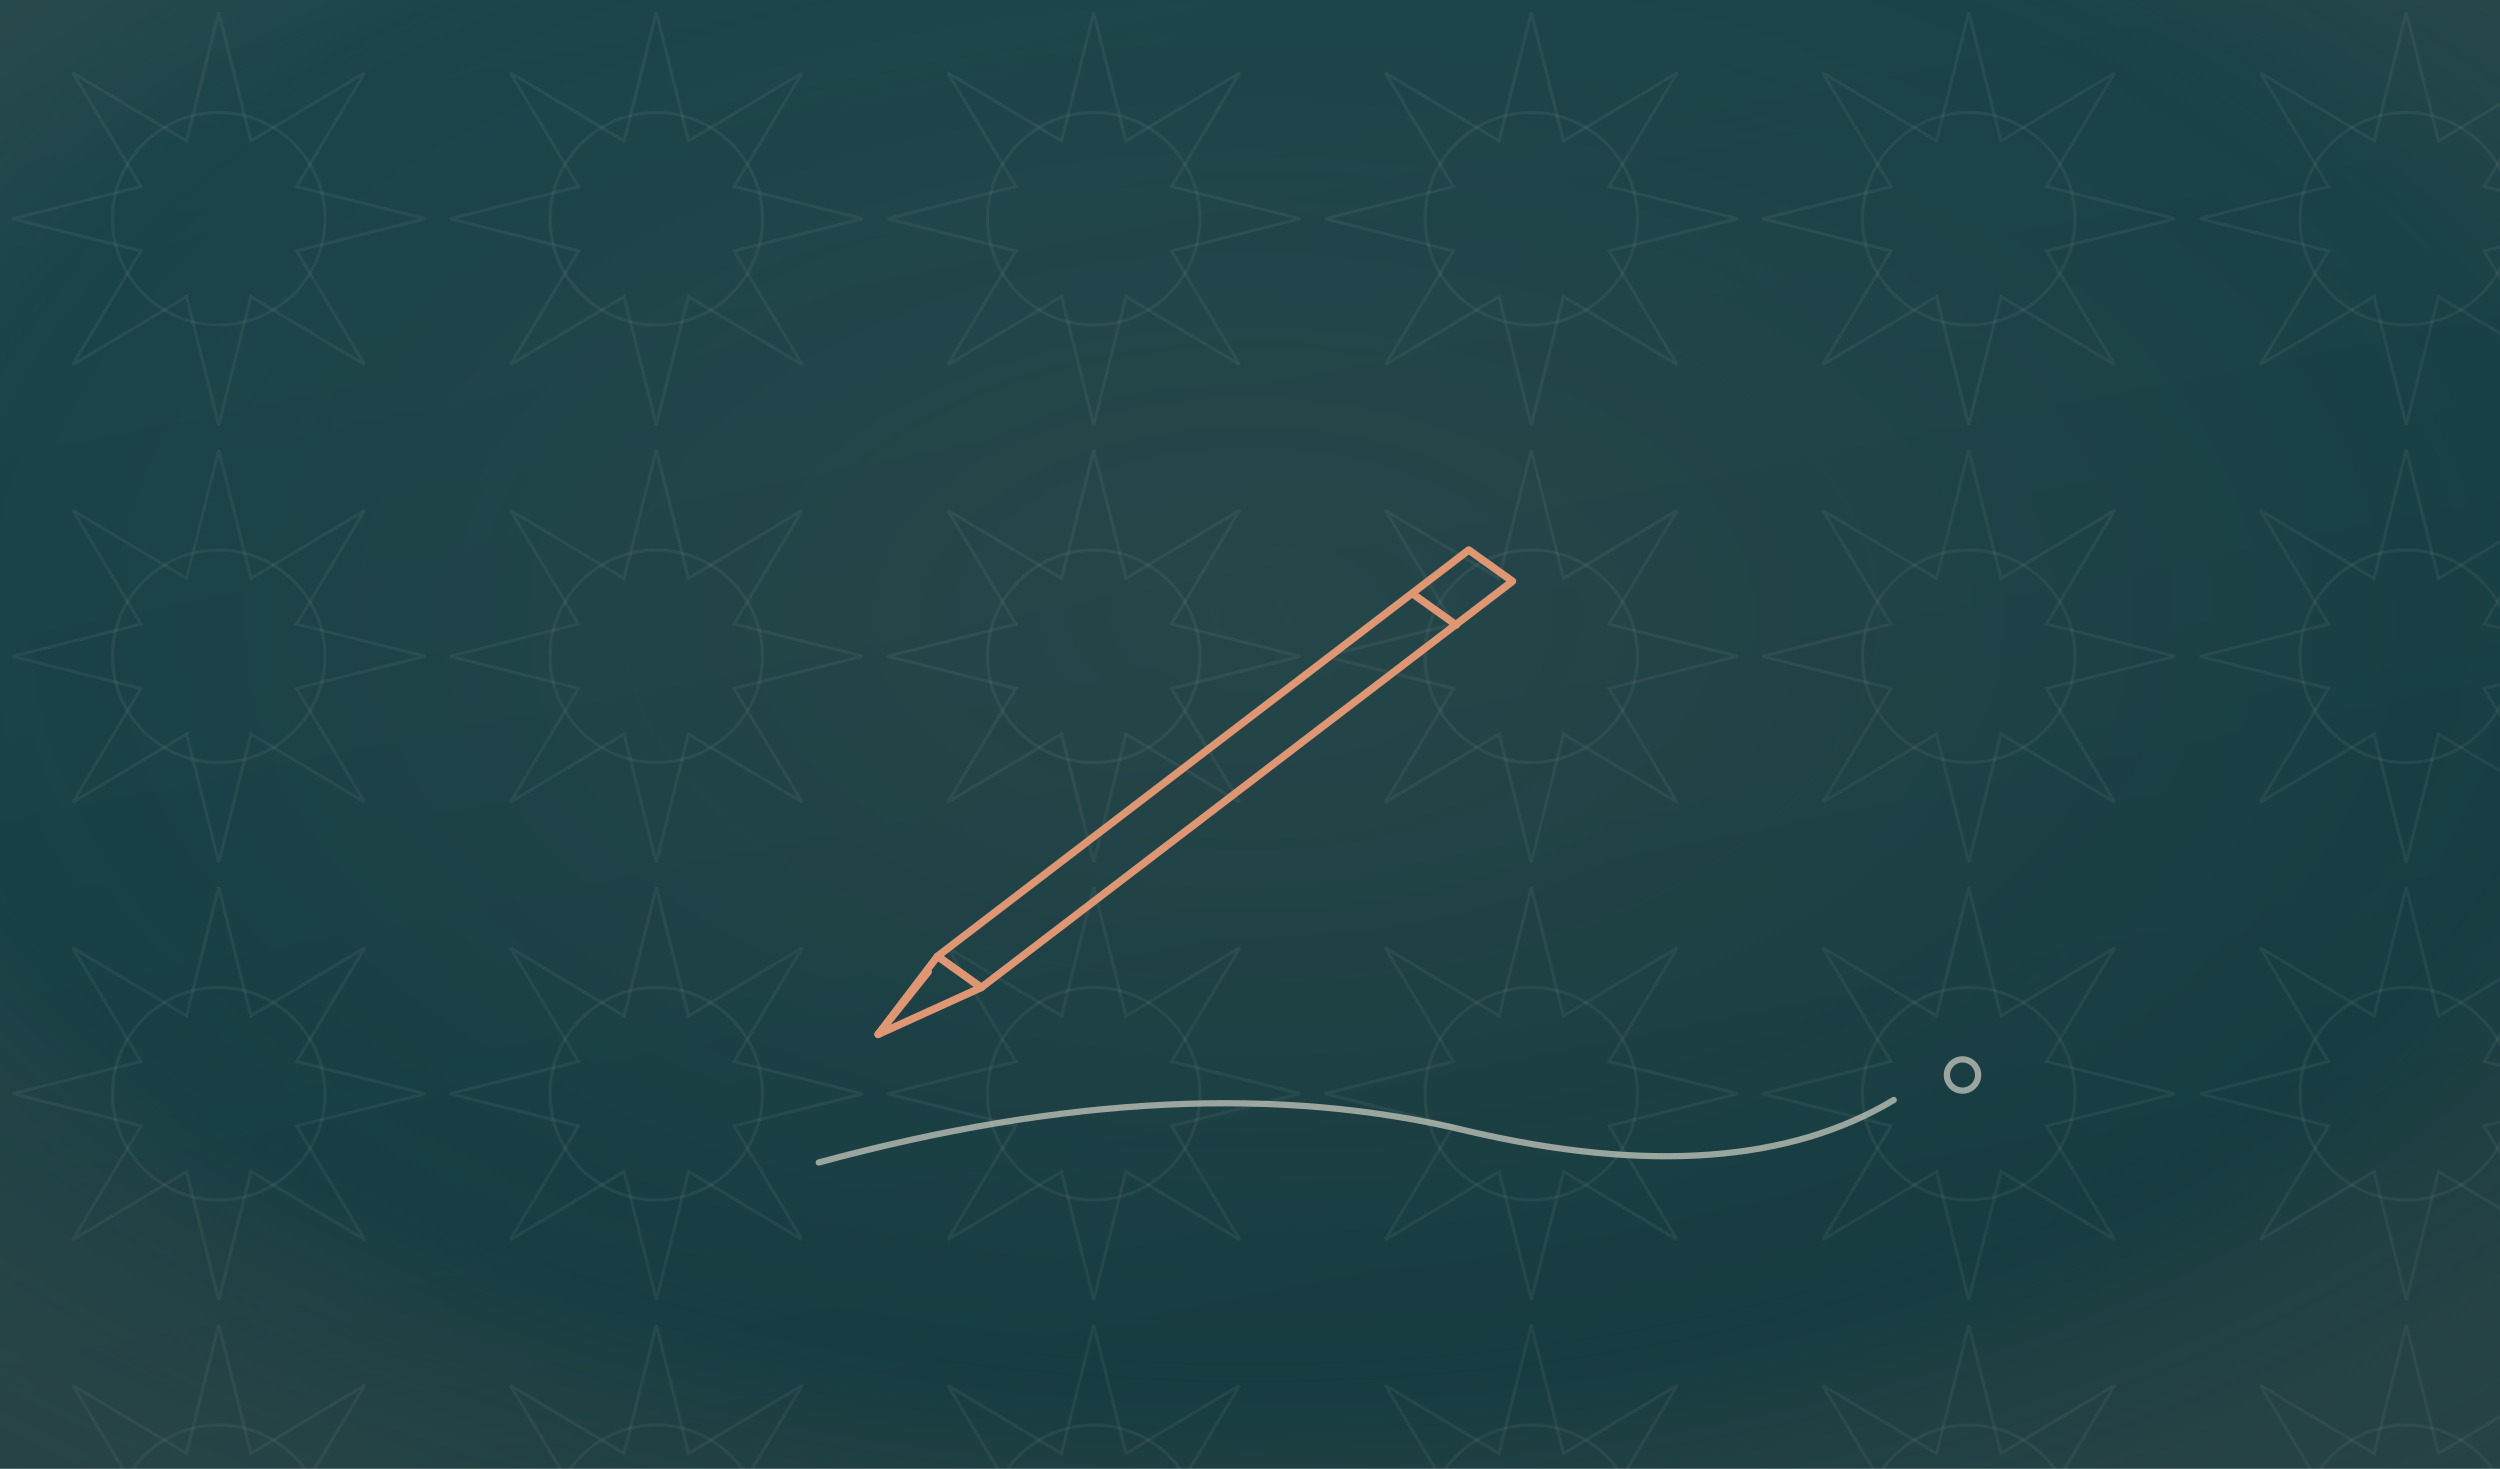
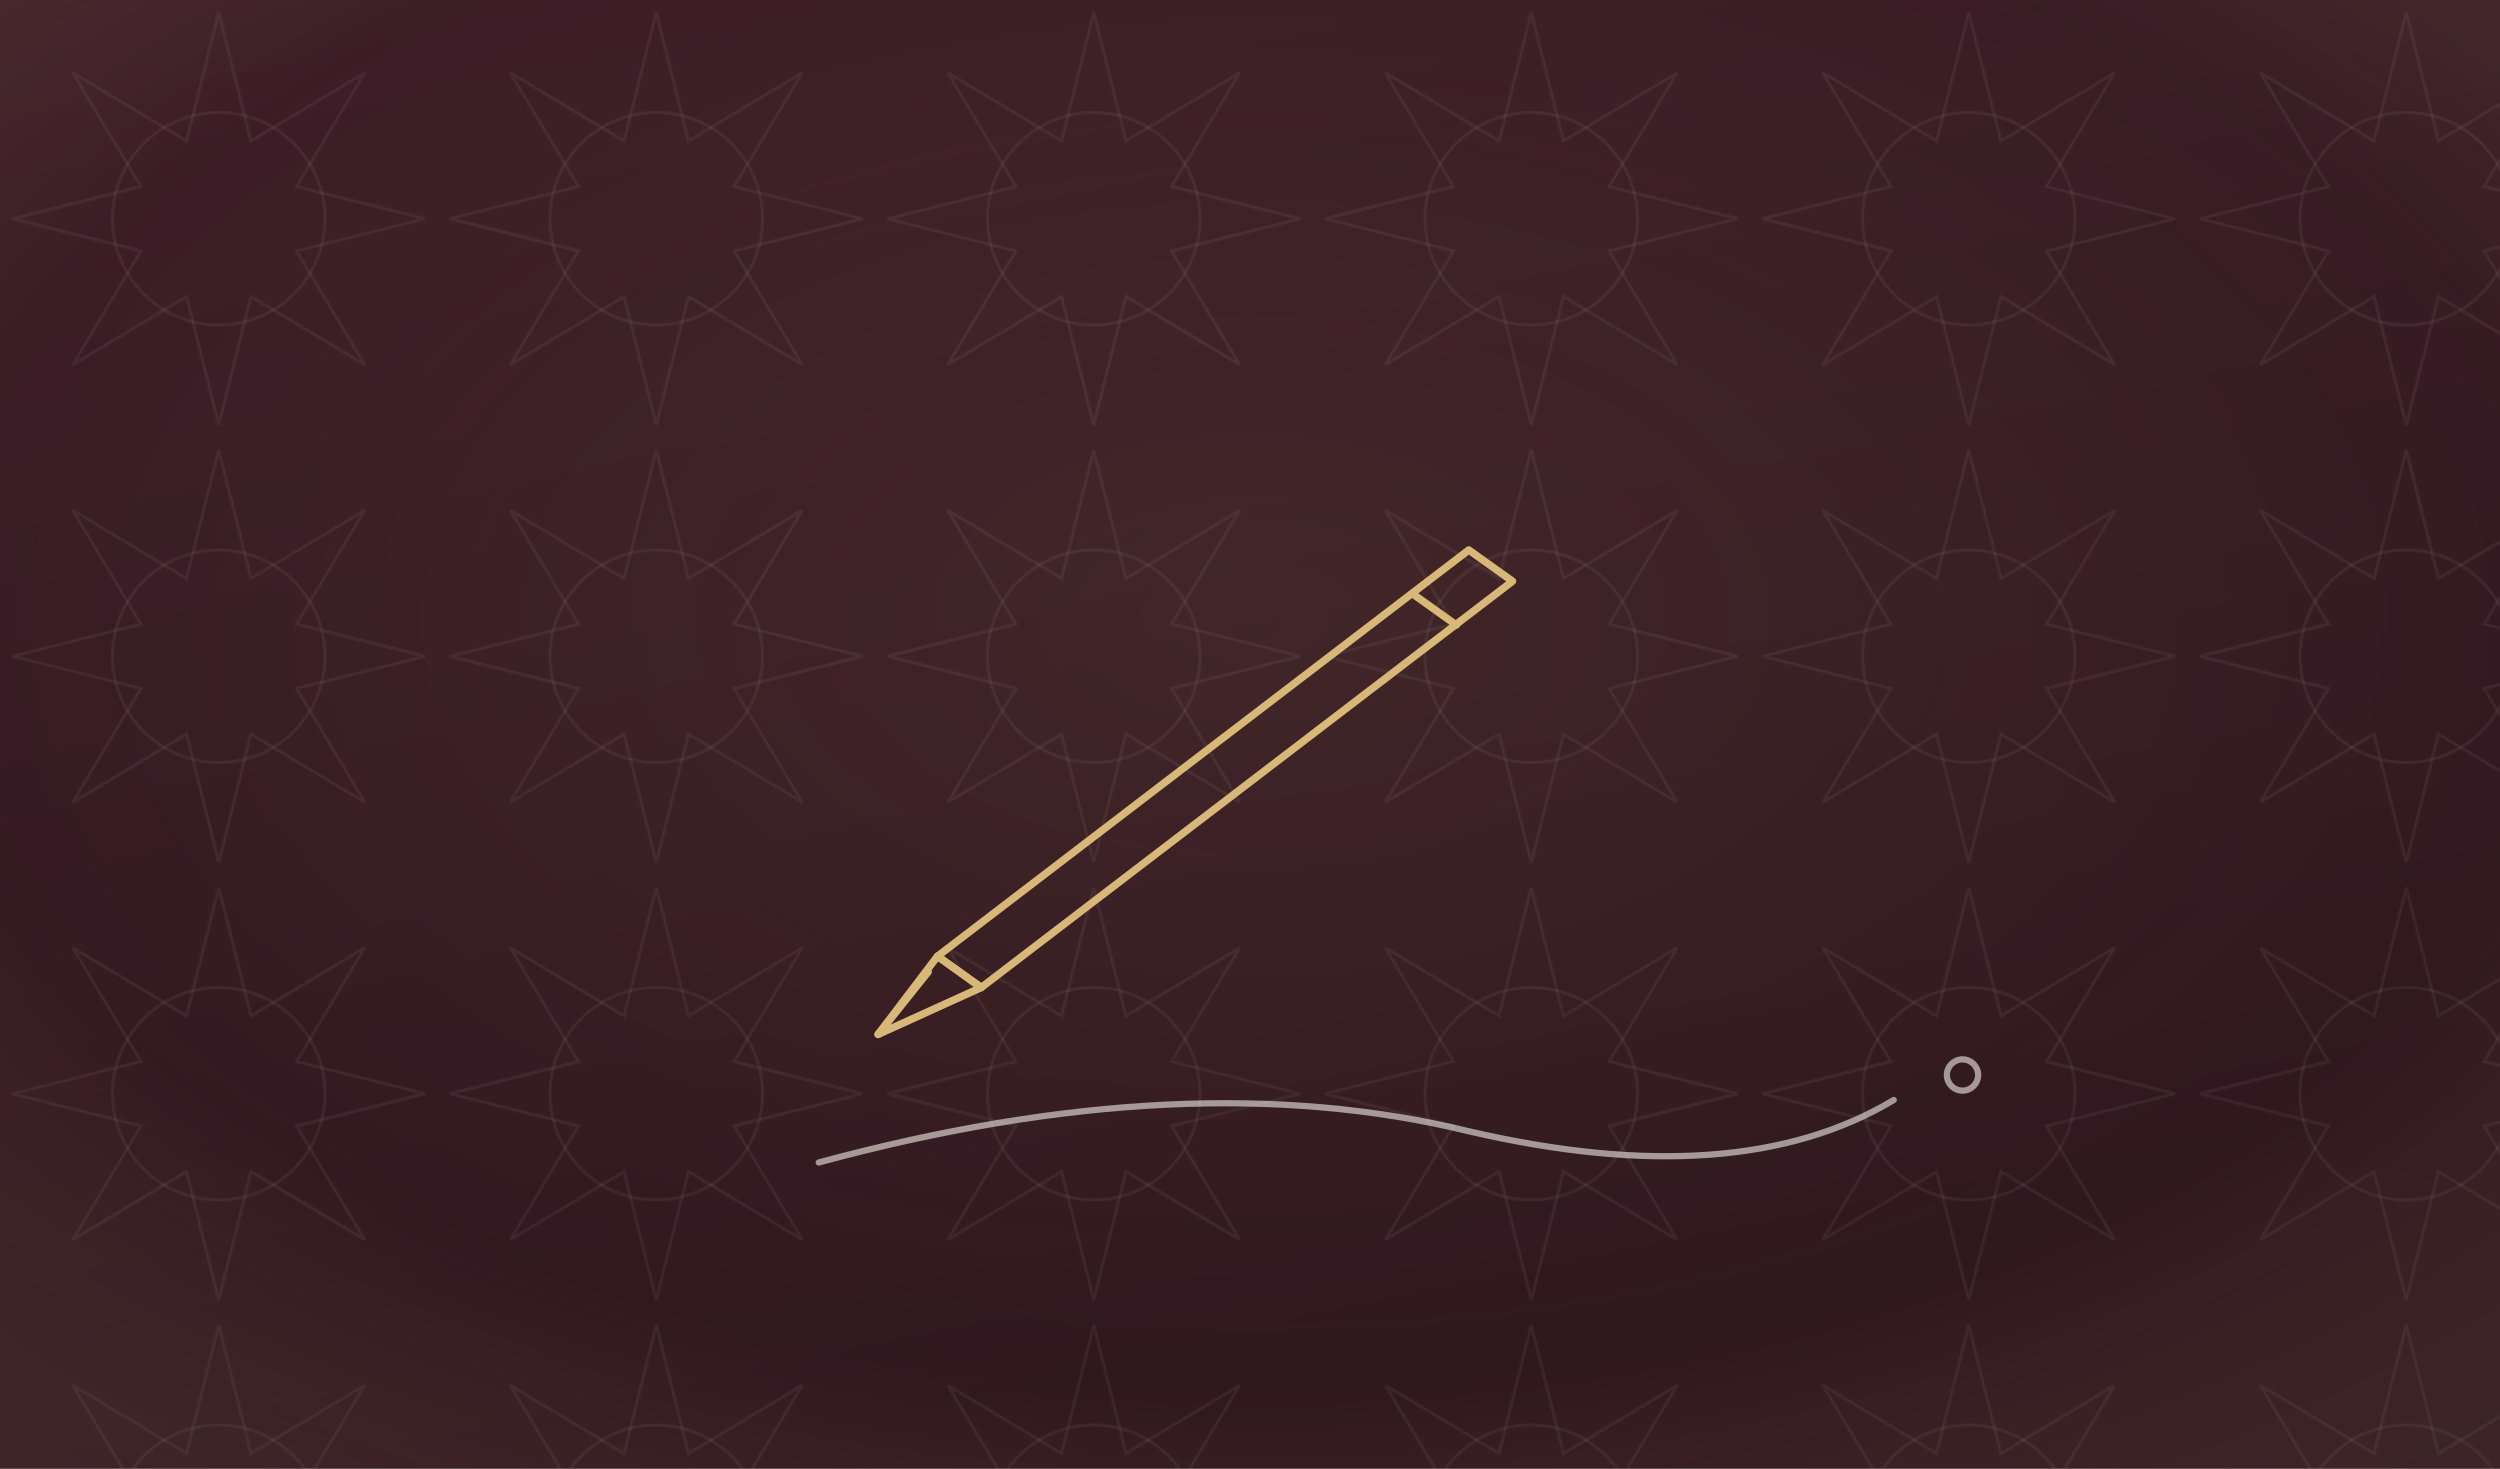
<svg xmlns="http://www.w3.org/2000/svg" viewBox="0 0 800 470" role="img" aria-label="">
  <defs>
    <linearGradient id="bg" x1="0" y1="0" x2="0.35" y2="1">
-       <stop offset="0" stop-color="#17434a" />
-       <stop offset="1" stop-color="#123a40" />
+       <stop offset="0" stop-color="#3a1b26" />
+       <stop offset="1" stop-color="#2c141d" />
    </linearGradient>
    <radialGradient id="glow" cx="0.5" cy="0.42" r="1.05">
-       <stop offset="0" stop-color="#de9673" stop-opacity="0.09" />
-       <stop offset="0.5" stop-color="#de9673" stop-opacity="0.02" />
-       <stop offset="1" stop-color="#0c2b30" stop-opacity="0.4" />
+       <stop offset="0" stop-color="#d8b876" stop-opacity="0.09" />
+       <stop offset="0.5" stop-color="#d8b876" stop-opacity="0.02" />
+       <stop offset="1" stop-color="#1c0d13" stop-opacity="0.4" />
    </radialGradient>
    <pattern id="lat" width="140" height="140" patternUnits="userSpaceOnUse">
-       <g fill="none" stroke="#f0ede0" stroke-opacity="0.06">
+       <g fill="none" stroke="#f2f0eb" stroke-opacity="0.06">
        <polygon points="70.0,4.0 80.3,45.1 116.7,23.3 94.9,59.7 136.0,70.0 94.9,80.3 116.7,116.7 80.3,94.9 70.0,136.0 59.7,94.9 23.3,116.7 45.1,80.3 4.0,70.0 45.1,59.7 23.3,23.3 59.7,45.1" />
        <circle cx="70" cy="70" r="34" />
      </g>
    </pattern>
  </defs>
  <rect width="800" height="470" fill="url(#bg)" />
  <rect width="800" height="470" fill="url(#lat)" />
-   <g fill="none" stroke="#de9673" stroke-width="2.4" stroke-linecap="round" stroke-linejoin="round">
+   <g fill="none" stroke="#d8b876" stroke-width="2.4" stroke-linecap="round" stroke-linejoin="round">
    <path d="M 300 306 L 470 176 L 484 186 L 314 316 Z" />
    <line x1="452" y1="190" x2="466" y2="200" />
    <path d="M 300 306 L 281 331 L 314 316 Z" />
    <line x1="281" y1="331" x2="297" y2="311" />
  </g>
-   <g fill="none" stroke="#f0ede0" stroke-opacity="0.6" stroke-width="2.0" stroke-linecap="round">
+   <g fill="none" stroke="#f2f0eb" stroke-opacity="0.6" stroke-width="2.0" stroke-linecap="round">
    <path d="M 262 372 Q 380 340 470 362 Q 556 382 606 352" stroke-dasharray="none" />
    <circle cx="628" cy="344" r="5" />
  </g>
  <rect width="800" height="470" fill="url(#glow)" />
</svg>
